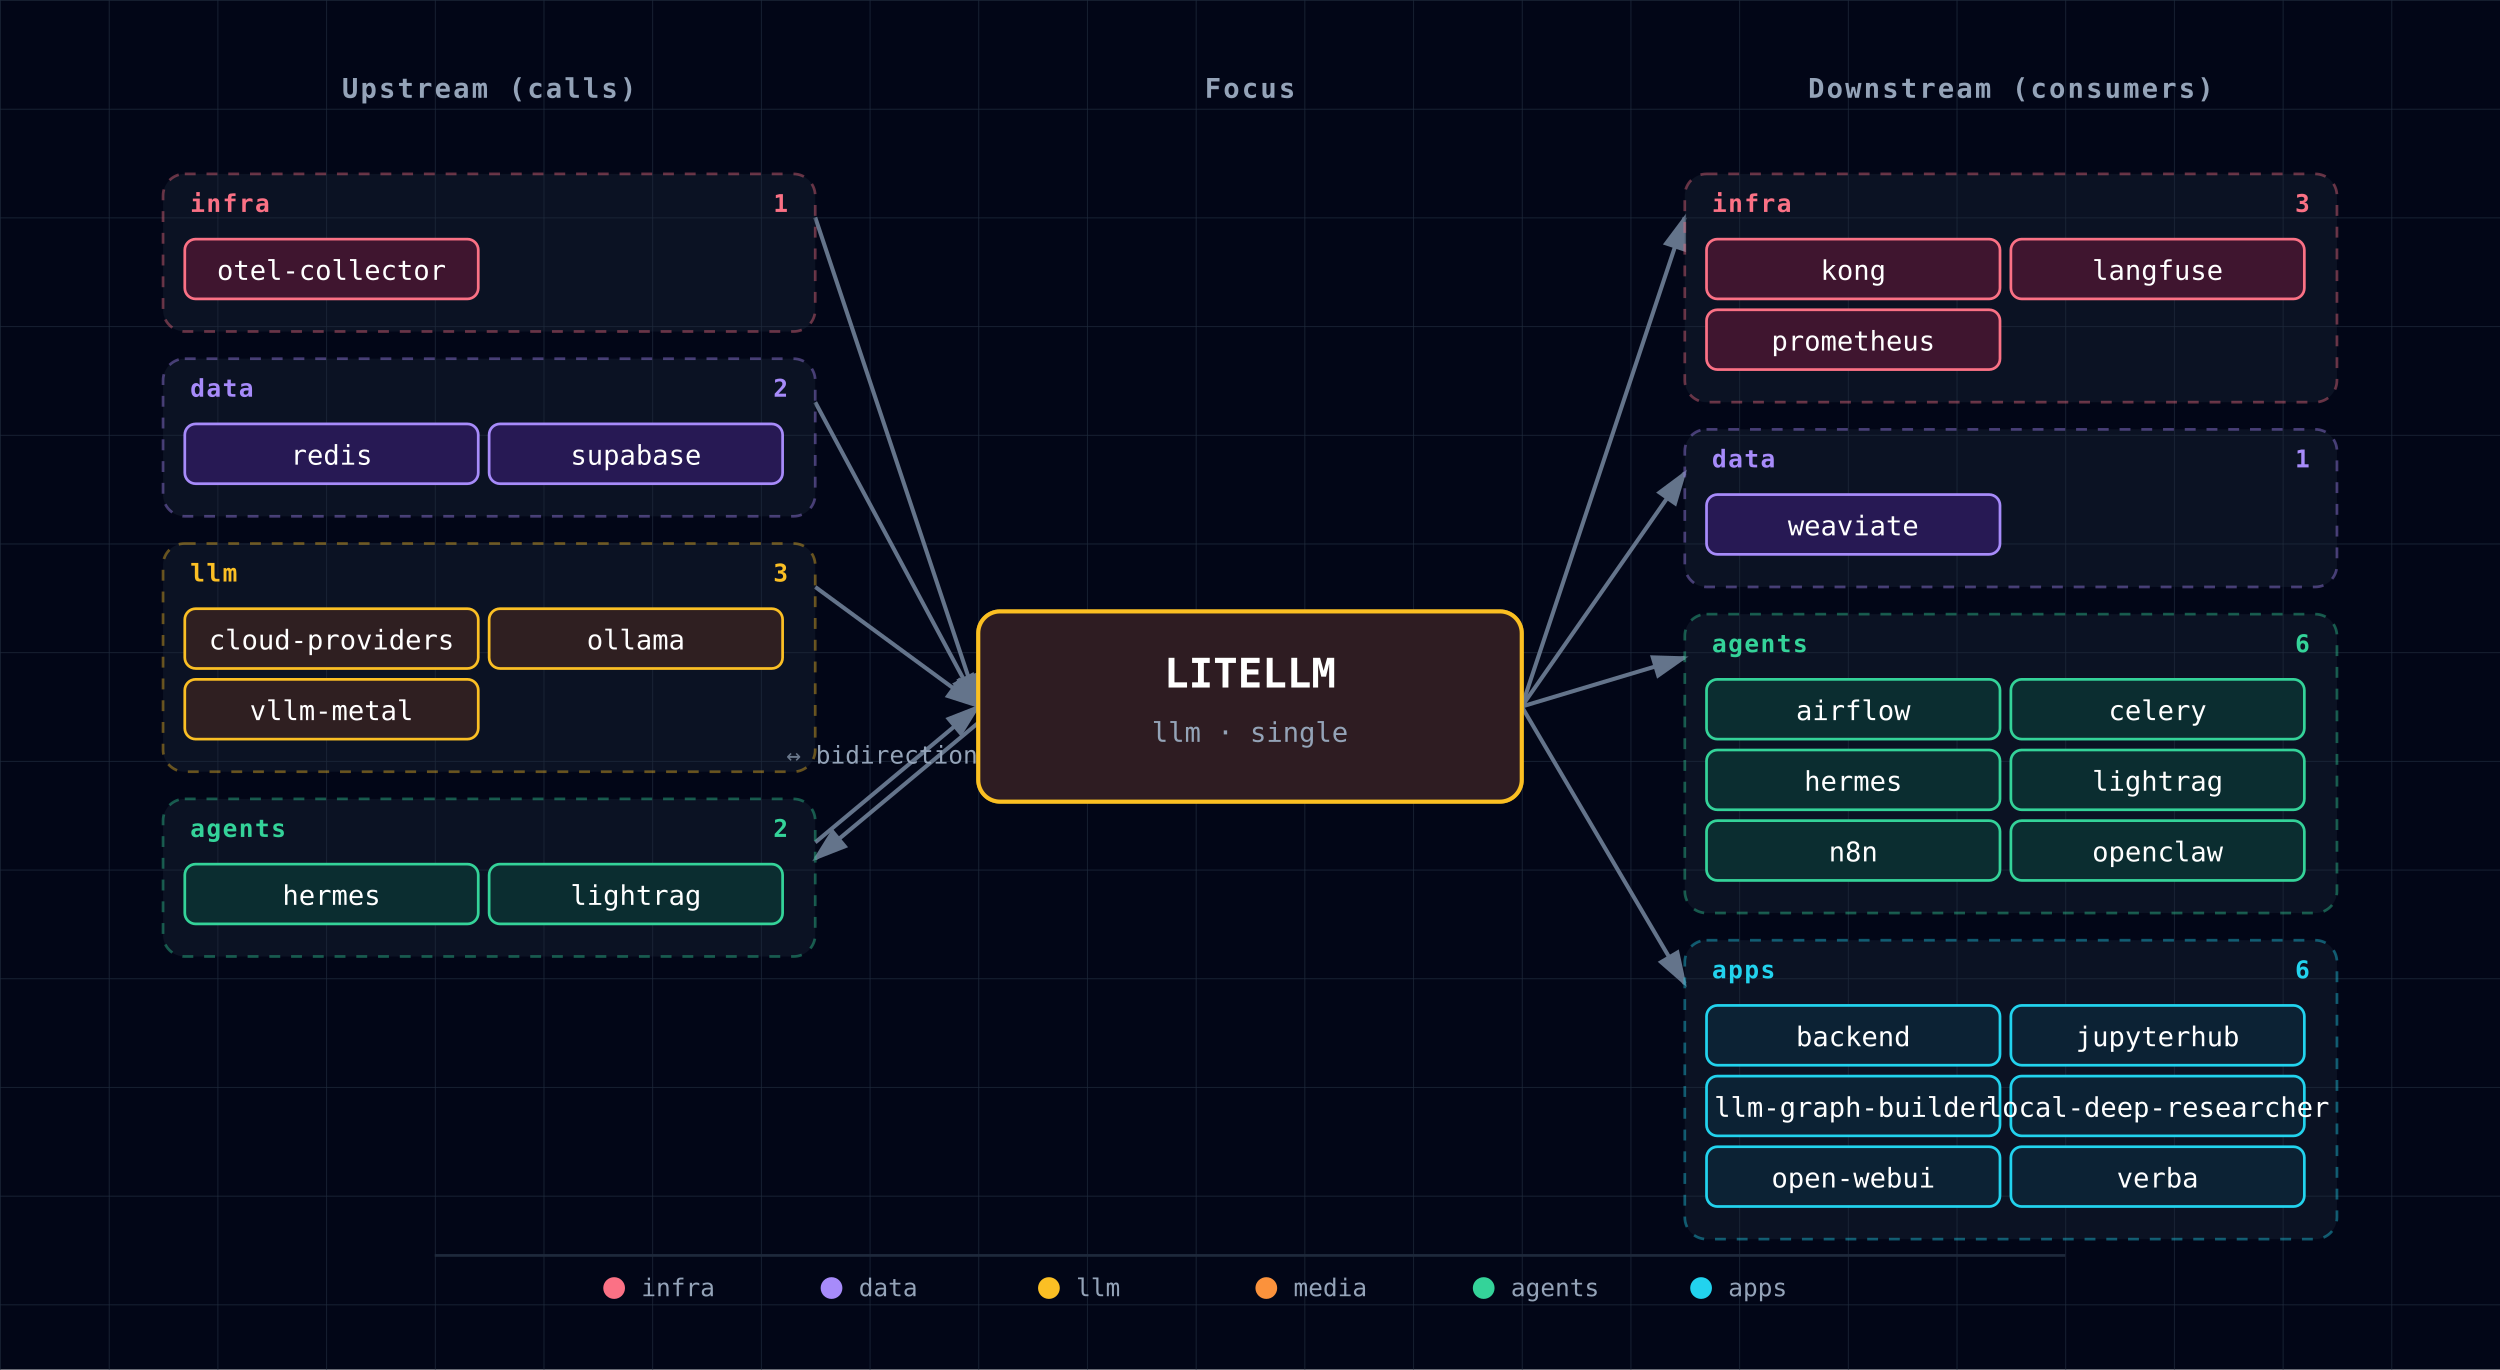
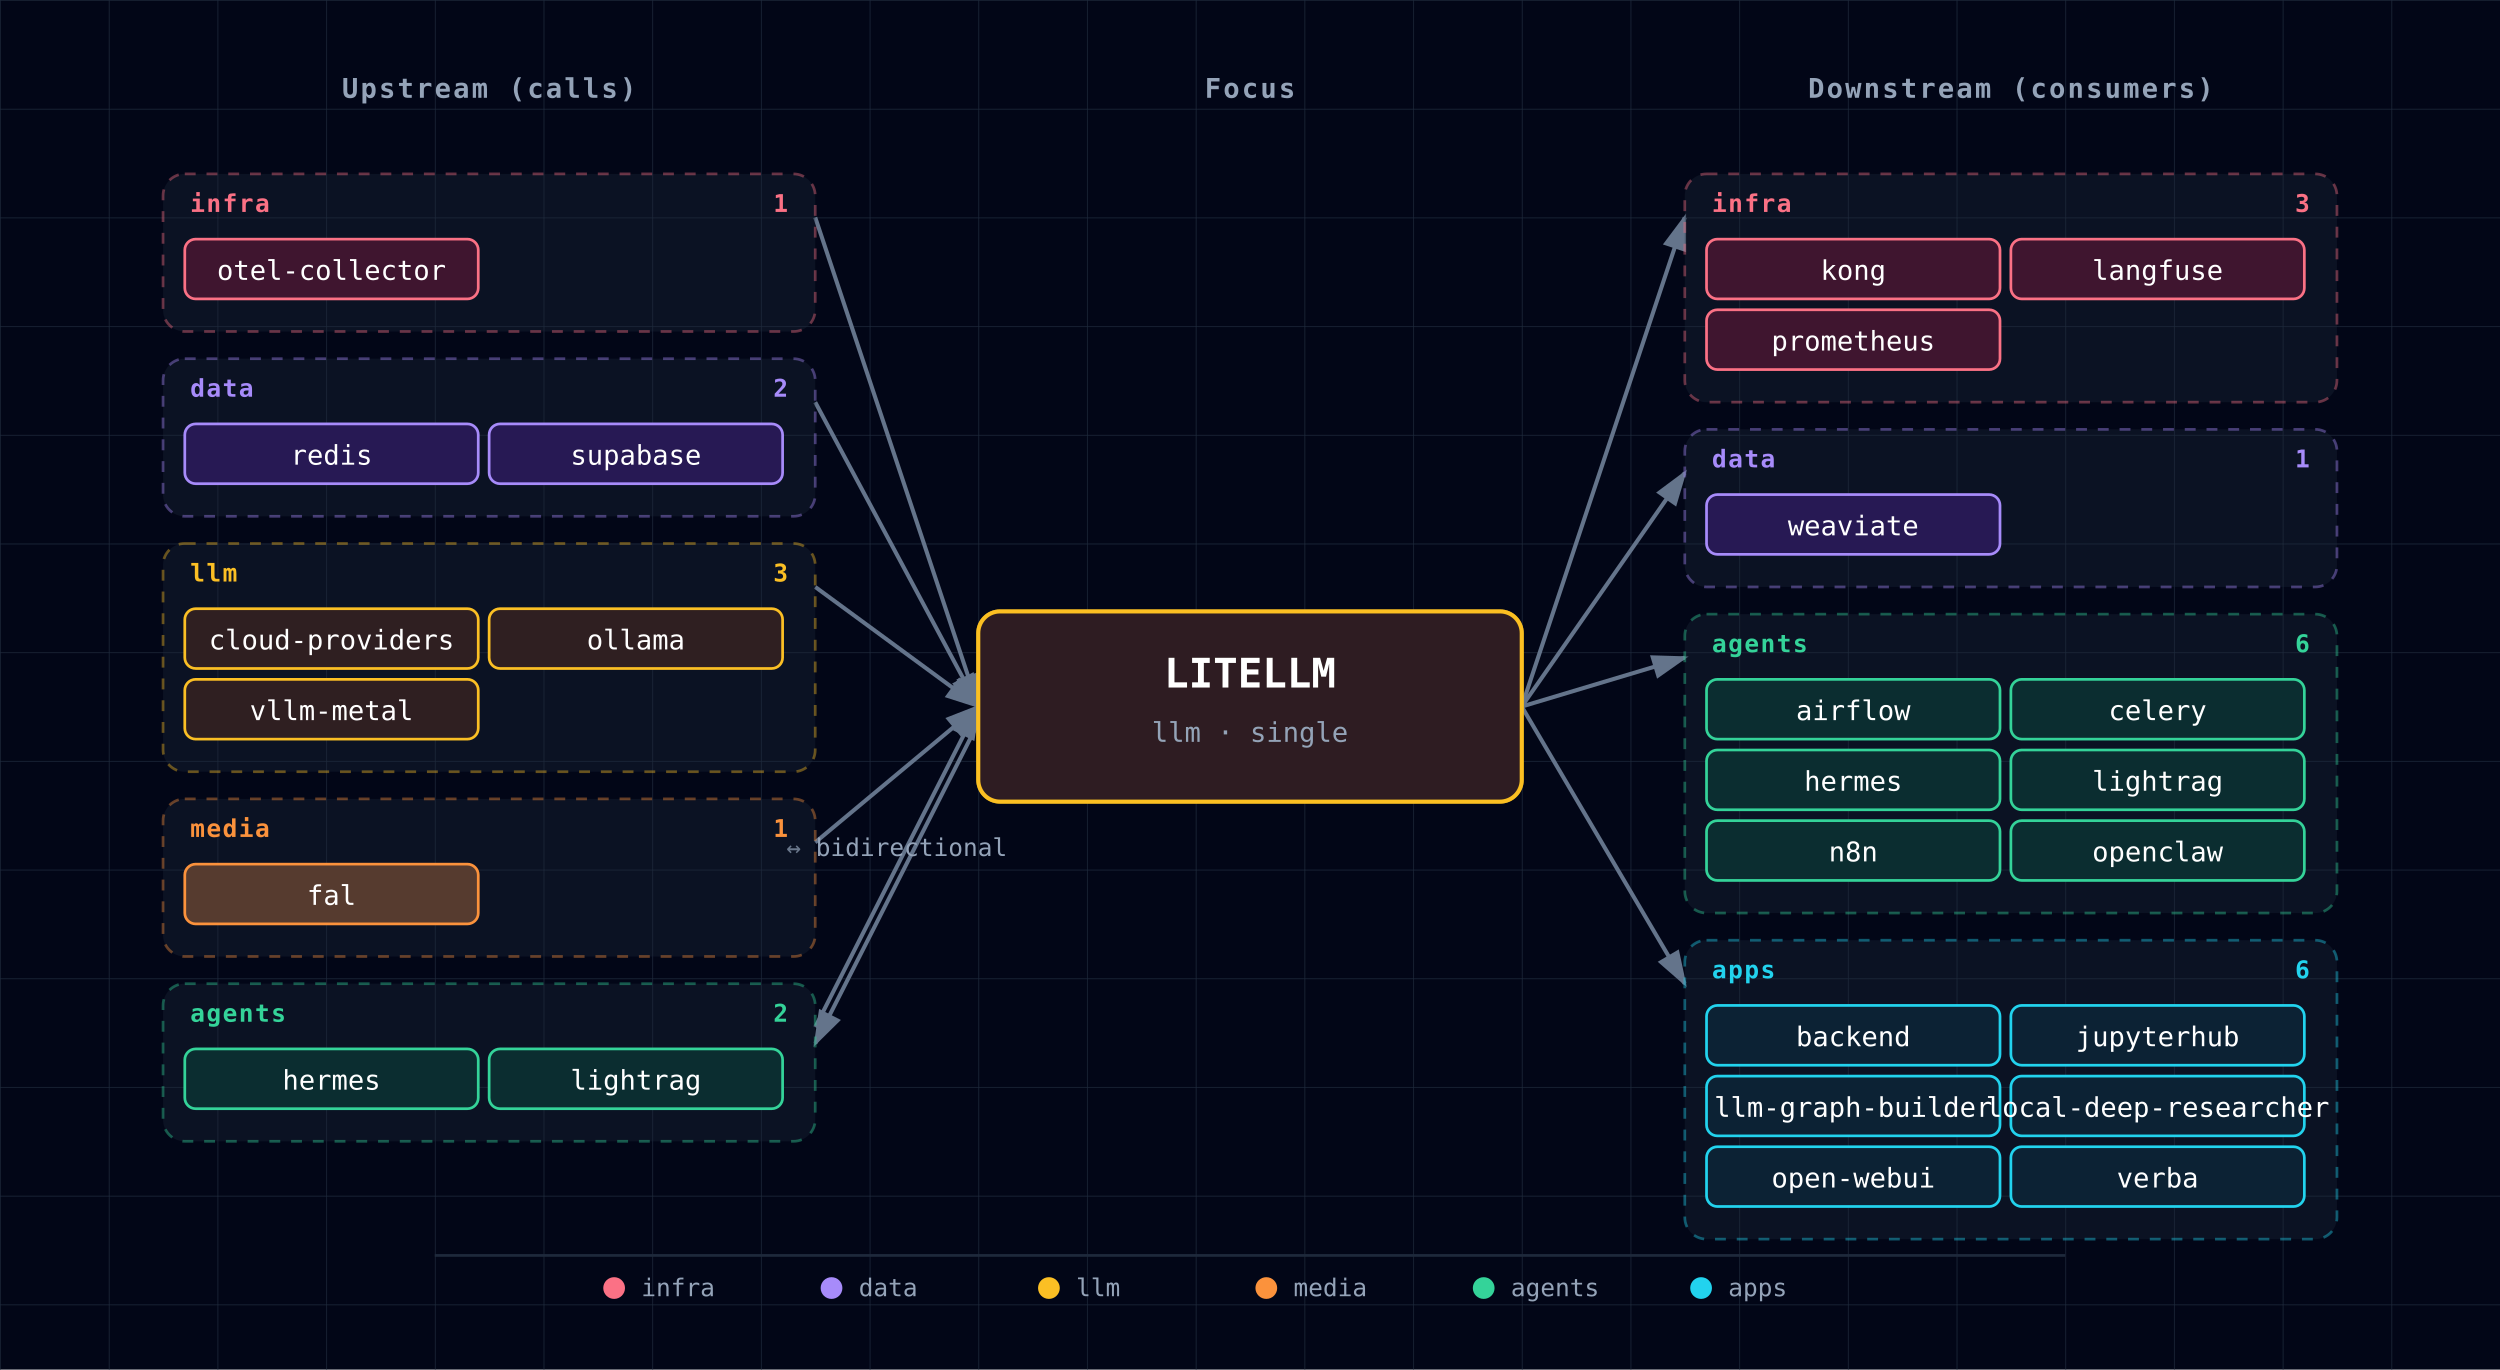
<svg xmlns="http://www.w3.org/2000/svg" viewBox="0 0 920 504" font-family="'JetBrains Mono', 'Fira Code', Menlo, Consolas, monospace">
  <defs>
    <pattern id="grid" width="40" height="40" patternUnits="userSpaceOnUse">
      <path d="M 40 0 L 0 0 0 40" fill="none" stroke="#1e293b" stroke-width="0.5" />
    </pattern>
    <marker id="arrowhead" markerWidth="9" markerHeight="6" refX="8" refY="3" orient="auto">
      <polygon points="0 0, 9 3, 0 6" fill="#64748b" />
    </marker>
    <filter id="focus-glow" x="-50%" y="-50%" width="200%" height="200%">
      <feGaussianBlur in="SourceAlpha" stdDeviation="6" />
      <feFlood flood-color="#fbbf24" flood-opacity="0.6" />
      <feComposite in2="SourceAlpha" operator="in" />
      <feMerge>
        <feMergeNode />
        <feMergeNode in="SourceGraphic" />
      </feMerge>
    </filter>
  </defs>
  <rect width="920" height="504" fill="#020617" />
  <rect width="920" height="504" fill="url(#grid)" />
  <text x="180" y="36" fill="#94a3b8" font-size="10" font-weight="600" text-anchor="middle" letter-spacing="0.08em">Upstream (calls)</text>
  <text x="460" y="36" fill="#94a3b8" font-size="10" font-weight="600" text-anchor="middle" letter-spacing="0.08em">Focus</text>
  <text x="740" y="36" fill="#94a3b8" font-size="10" font-weight="600" text-anchor="middle" letter-spacing="0.08em">Downstream (consumers)</text>
  <line x1="300" y1="80" x2="360" y2="260" stroke="#64748b" stroke-width="1.5" marker-end="url(#arrowhead)" />
  <line x1="300" y1="148" x2="360" y2="260" stroke="#64748b" stroke-width="1.5" marker-end="url(#arrowhead)" />
  <line x1="300" y1="216" x2="360" y2="260" stroke="#64748b" stroke-width="1.5" marker-end="url(#arrowhead)" />
  <line x1="300" y1="310" x2="360" y2="260" stroke="#64748b" stroke-width="1.5" marker-end="url(#arrowhead)" />
-   <line x1="360" y1="266" x2="300" y2="316" stroke="#64748b" stroke-width="1.5" marker-end="url(#arrowhead)" />
-   <text x="330" y="281" fill="#94a3b8" font-size="9" text-anchor="middle">↔ bidirectional</text>
+   <line x1="300" y1="378" x2="360" y2="260" stroke="#64748b" stroke-width="1.5" marker-end="url(#arrowhead)" />
+   <line x1="360" y1="266" x2="300" y2="384" stroke="#64748b" stroke-width="1.5" marker-end="url(#arrowhead)" />
+   <text x="330" y="315" fill="#94a3b8" font-size="9" text-anchor="middle">↔ bidirectional</text>
  <line x1="560" y1="260" x2="620" y2="80" stroke="#64748b" stroke-width="1.5" marker-end="url(#arrowhead)" />
  <line x1="560" y1="260" x2="620" y2="174" stroke="#64748b" stroke-width="1.5" marker-end="url(#arrowhead)" />
  <line x1="560" y1="260" x2="620" y2="242" stroke="#64748b" stroke-width="1.5" marker-end="url(#arrowhead)" />
  <line x1="560" y1="260" x2="620" y2="362" stroke="#64748b" stroke-width="1.5" marker-end="url(#arrowhead)" />
  <g>
    <g class="cluster">
      <rect x="60" y="64" width="240" height="58" rx="8" fill="rgba(30,41,59,0.35)" stroke="#fb7185" stroke-width="1" stroke-dasharray="4,4" stroke-opacity="0.4" />
      <text x="70" y="78" fill="#fb7185" font-size="9" font-weight="700" text-anchor="start" style="letter-spacing:0.06em;text-transform:uppercase;">infra</text>
      <text x="290" y="78" fill="#fb7185" font-size="9" font-weight="600" text-anchor="end">1</text>
    </g>
    <g>
      <rect x="68" y="88" width="108" height="22" rx="4" fill="#0f172a" />
      <rect x="68" y="88" width="108" height="22" rx="4" fill="rgba(136, 19, 55, 0.4)" stroke="#fb7185" stroke-width="1" />
      <text x="122" y="103" fill="white" font-size="10" text-anchor="middle">otel-collector</text>
    </g>
    <g class="cluster">
      <rect x="60" y="132" width="240" height="58" rx="8" fill="rgba(30,41,59,0.35)" stroke="#a78bfa" stroke-width="1" stroke-dasharray="4,4" stroke-opacity="0.4" />
      <text x="70" y="146" fill="#a78bfa" font-size="9" font-weight="700" text-anchor="start" style="letter-spacing:0.06em;text-transform:uppercase;">data</text>
      <text x="290" y="146" fill="#a78bfa" font-size="9" font-weight="600" text-anchor="end">2</text>
    </g>
    <g>
      <rect x="68" y="156" width="108" height="22" rx="4" fill="#0f172a" />
      <rect x="68" y="156" width="108" height="22" rx="4" fill="rgba(76, 29, 149, 0.4)" stroke="#a78bfa" stroke-width="1" />
      <text x="122" y="171" fill="white" font-size="10" text-anchor="middle">redis</text>
    </g>
    <g>
      <rect x="180" y="156" width="108" height="22" rx="4" fill="#0f172a" />
      <rect x="180" y="156" width="108" height="22" rx="4" fill="rgba(76, 29, 149, 0.4)" stroke="#a78bfa" stroke-width="1" />
      <text x="234" y="171" fill="white" font-size="10" text-anchor="middle">supabase</text>
    </g>
    <g class="cluster">
      <rect x="60" y="200" width="240" height="84" rx="8" fill="rgba(30,41,59,0.35)" stroke="#fbbf24" stroke-width="1" stroke-dasharray="4,4" stroke-opacity="0.4" />
      <text x="70" y="214" fill="#fbbf24" font-size="9" font-weight="700" text-anchor="start" style="letter-spacing:0.06em;text-transform:uppercase;">llm</text>
      <text x="290" y="214" fill="#fbbf24" font-size="9" font-weight="600" text-anchor="end">3</text>
    </g>
    <g>
      <rect x="68" y="224" width="108" height="22" rx="4" fill="#0f172a" />
      <rect x="68" y="224" width="108" height="22" rx="4" fill="rgba(120, 53, 15, 0.3)" stroke="#fbbf24" stroke-width="1" />
      <text x="122" y="239" fill="white" font-size="10" text-anchor="middle">cloud-providers</text>
    </g>
    <g>
      <rect x="180" y="224" width="108" height="22" rx="4" fill="#0f172a" />
      <rect x="180" y="224" width="108" height="22" rx="4" fill="rgba(120, 53, 15, 0.3)" stroke="#fbbf24" stroke-width="1" />
      <text x="234" y="239" fill="white" font-size="10" text-anchor="middle">ollama</text>
    </g>
    <g>
      <rect x="68" y="250" width="108" height="22" rx="4" fill="#0f172a" />
      <rect x="68" y="250" width="108" height="22" rx="4" fill="rgba(120, 53, 15, 0.3)" stroke="#fbbf24" stroke-width="1" />
      <text x="122" y="265" fill="white" font-size="10" text-anchor="middle">vllm-metal</text>
    </g>
    <g class="cluster">
-       <rect x="60" y="294" width="240" height="58" rx="8" fill="rgba(30,41,59,0.35)" stroke="#34d399" stroke-width="1" stroke-dasharray="4,4" stroke-opacity="0.4" />
-       <text x="70" y="308" fill="#34d399" font-size="9" font-weight="700" text-anchor="start" style="letter-spacing:0.06em;text-transform:uppercase;">agents</text>
-       <text x="290" y="308" fill="#34d399" font-size="9" font-weight="600" text-anchor="end">2</text>
+       <rect x="60" y="294" width="240" height="58" rx="8" fill="rgba(30,41,59,0.35)" stroke="#fb923c" stroke-width="1" stroke-dasharray="4,4" stroke-opacity="0.4" />
+       <text x="70" y="308" fill="#fb923c" font-size="9" font-weight="700" text-anchor="start" style="letter-spacing:0.06em;text-transform:uppercase;">media</text>
+       <text x="290" y="308" fill="#fb923c" font-size="9" font-weight="600" text-anchor="end">1</text>
    </g>
    <g>
      <rect x="68" y="318" width="108" height="22" rx="4" fill="#0f172a" />
-       <rect x="68" y="318" width="108" height="22" rx="4" fill="rgba(6, 78, 59, 0.4)" stroke="#34d399" stroke-width="1" />
-       <text x="122" y="333" fill="white" font-size="10" text-anchor="middle">hermes</text>
-     </g>
-     <g>
-       <rect x="180" y="318" width="108" height="22" rx="4" fill="#0f172a" />
-       <rect x="180" y="318" width="108" height="22" rx="4" fill="rgba(6, 78, 59, 0.4)" stroke="#34d399" stroke-width="1" />
-       <text x="234" y="333" fill="white" font-size="10" text-anchor="middle">lightrag</text>
+       <rect x="68" y="318" width="108" height="22" rx="4" fill="rgba(251, 146, 60, 0.3)" stroke="#fb923c" stroke-width="1" />
+       <text x="122" y="333" fill="white" font-size="10" text-anchor="middle">fal</text>
+     </g>
+     <g class="cluster">
+       <rect x="60" y="362" width="240" height="58" rx="8" fill="rgba(30,41,59,0.35)" stroke="#34d399" stroke-width="1" stroke-dasharray="4,4" stroke-opacity="0.4" />
+       <text x="70" y="376" fill="#34d399" font-size="9" font-weight="700" text-anchor="start" style="letter-spacing:0.06em;text-transform:uppercase;">agents</text>
+       <text x="290" y="376" fill="#34d399" font-size="9" font-weight="600" text-anchor="end">2</text>
+     </g>
+     <g>
+       <rect x="68" y="386" width="108" height="22" rx="4" fill="#0f172a" />
+       <rect x="68" y="386" width="108" height="22" rx="4" fill="rgba(6, 78, 59, 0.4)" stroke="#34d399" stroke-width="1" />
+       <text x="122" y="401" fill="white" font-size="10" text-anchor="middle">hermes</text>
+     </g>
+     <g>
+       <rect x="180" y="386" width="108" height="22" rx="4" fill="#0f172a" />
+       <rect x="180" y="386" width="108" height="22" rx="4" fill="rgba(6, 78, 59, 0.4)" stroke="#34d399" stroke-width="1" />
+       <text x="234" y="401" fill="white" font-size="10" text-anchor="middle">lightrag</text>
    </g>
  </g>
  <g>
    <g class="cluster">
      <rect x="620" y="64" width="240" height="84" rx="8" fill="rgba(30,41,59,0.35)" stroke="#fb7185" stroke-width="1" stroke-dasharray="4,4" stroke-opacity="0.4" />
      <text x="630" y="78" fill="#fb7185" font-size="9" font-weight="700" text-anchor="start" style="letter-spacing:0.06em;text-transform:uppercase;">infra</text>
      <text x="850" y="78" fill="#fb7185" font-size="9" font-weight="600" text-anchor="end">3</text>
    </g>
    <g>
      <rect x="628" y="88" width="108" height="22" rx="4" fill="#0f172a" />
      <rect x="628" y="88" width="108" height="22" rx="4" fill="rgba(136, 19, 55, 0.4)" stroke="#fb7185" stroke-width="1" />
      <text x="682" y="103" fill="white" font-size="10" text-anchor="middle">kong</text>
    </g>
    <g>
      <rect x="740" y="88" width="108" height="22" rx="4" fill="#0f172a" />
      <rect x="740" y="88" width="108" height="22" rx="4" fill="rgba(136, 19, 55, 0.4)" stroke="#fb7185" stroke-width="1" />
      <text x="794" y="103" fill="white" font-size="10" text-anchor="middle">langfuse</text>
    </g>
    <g>
      <rect x="628" y="114" width="108" height="22" rx="4" fill="#0f172a" />
      <rect x="628" y="114" width="108" height="22" rx="4" fill="rgba(136, 19, 55, 0.4)" stroke="#fb7185" stroke-width="1" />
      <text x="682" y="129" fill="white" font-size="10" text-anchor="middle">prometheus</text>
    </g>
    <g class="cluster">
      <rect x="620" y="158" width="240" height="58" rx="8" fill="rgba(30,41,59,0.35)" stroke="#a78bfa" stroke-width="1" stroke-dasharray="4,4" stroke-opacity="0.4" />
      <text x="630" y="172" fill="#a78bfa" font-size="9" font-weight="700" text-anchor="start" style="letter-spacing:0.06em;text-transform:uppercase;">data</text>
      <text x="850" y="172" fill="#a78bfa" font-size="9" font-weight="600" text-anchor="end">1</text>
    </g>
    <g>
      <rect x="628" y="182" width="108" height="22" rx="4" fill="#0f172a" />
      <rect x="628" y="182" width="108" height="22" rx="4" fill="rgba(76, 29, 149, 0.4)" stroke="#a78bfa" stroke-width="1" />
      <text x="682" y="197" fill="white" font-size="10" text-anchor="middle">weaviate</text>
    </g>
    <g class="cluster">
      <rect x="620" y="226" width="240" height="110" rx="8" fill="rgba(30,41,59,0.35)" stroke="#34d399" stroke-width="1" stroke-dasharray="4,4" stroke-opacity="0.4" />
      <text x="630" y="240" fill="#34d399" font-size="9" font-weight="700" text-anchor="start" style="letter-spacing:0.06em;text-transform:uppercase;">agents</text>
      <text x="850" y="240" fill="#34d399" font-size="9" font-weight="600" text-anchor="end">6</text>
    </g>
    <g>
      <rect x="628" y="250" width="108" height="22" rx="4" fill="#0f172a" />
      <rect x="628" y="250" width="108" height="22" rx="4" fill="rgba(6, 78, 59, 0.4)" stroke="#34d399" stroke-width="1" />
      <text x="682" y="265" fill="white" font-size="10" text-anchor="middle">airflow</text>
    </g>
    <g>
      <rect x="740" y="250" width="108" height="22" rx="4" fill="#0f172a" />
      <rect x="740" y="250" width="108" height="22" rx="4" fill="rgba(6, 78, 59, 0.4)" stroke="#34d399" stroke-width="1" />
      <text x="794" y="265" fill="white" font-size="10" text-anchor="middle">celery</text>
    </g>
    <g>
      <rect x="628" y="276" width="108" height="22" rx="4" fill="#0f172a" />
      <rect x="628" y="276" width="108" height="22" rx="4" fill="rgba(6, 78, 59, 0.4)" stroke="#34d399" stroke-width="1" />
      <text x="682" y="291" fill="white" font-size="10" text-anchor="middle">hermes</text>
    </g>
    <g>
      <rect x="740" y="276" width="108" height="22" rx="4" fill="#0f172a" />
      <rect x="740" y="276" width="108" height="22" rx="4" fill="rgba(6, 78, 59, 0.4)" stroke="#34d399" stroke-width="1" />
      <text x="794" y="291" fill="white" font-size="10" text-anchor="middle">lightrag</text>
    </g>
    <g>
      <rect x="628" y="302" width="108" height="22" rx="4" fill="#0f172a" />
      <rect x="628" y="302" width="108" height="22" rx="4" fill="rgba(6, 78, 59, 0.4)" stroke="#34d399" stroke-width="1" />
      <text x="682" y="317" fill="white" font-size="10" text-anchor="middle">n8n</text>
    </g>
    <g>
      <rect x="740" y="302" width="108" height="22" rx="4" fill="#0f172a" />
      <rect x="740" y="302" width="108" height="22" rx="4" fill="rgba(6, 78, 59, 0.4)" stroke="#34d399" stroke-width="1" />
      <text x="794" y="317" fill="white" font-size="10" text-anchor="middle">openclaw</text>
    </g>
    <g class="cluster">
      <rect x="620" y="346" width="240" height="110" rx="8" fill="rgba(30,41,59,0.35)" stroke="#22d3ee" stroke-width="1" stroke-dasharray="4,4" stroke-opacity="0.4" />
      <text x="630" y="360" fill="#22d3ee" font-size="9" font-weight="700" text-anchor="start" style="letter-spacing:0.06em;text-transform:uppercase;">apps</text>
      <text x="850" y="360" fill="#22d3ee" font-size="9" font-weight="600" text-anchor="end">6</text>
    </g>
    <g>
      <rect x="628" y="370" width="108" height="22" rx="4" fill="#0f172a" />
      <rect x="628" y="370" width="108" height="22" rx="4" fill="rgba(8, 51, 68, 0.4)" stroke="#22d3ee" stroke-width="1" />
      <text x="682" y="385" fill="white" font-size="10" text-anchor="middle">backend</text>
    </g>
    <g>
      <rect x="740" y="370" width="108" height="22" rx="4" fill="#0f172a" />
      <rect x="740" y="370" width="108" height="22" rx="4" fill="rgba(8, 51, 68, 0.4)" stroke="#22d3ee" stroke-width="1" />
      <text x="794" y="385" fill="white" font-size="10" text-anchor="middle">jupyterhub</text>
    </g>
    <g>
      <rect x="628" y="396" width="108" height="22" rx="4" fill="#0f172a" />
      <rect x="628" y="396" width="108" height="22" rx="4" fill="rgba(8, 51, 68, 0.4)" stroke="#22d3ee" stroke-width="1" />
      <text x="682" y="411" fill="white" font-size="10" text-anchor="middle">llm-graph-builder</text>
    </g>
    <g>
      <rect x="740" y="396" width="108" height="22" rx="4" fill="#0f172a" />
      <rect x="740" y="396" width="108" height="22" rx="4" fill="rgba(8, 51, 68, 0.4)" stroke="#22d3ee" stroke-width="1" />
      <text x="794" y="411" fill="white" font-size="10" text-anchor="middle">local-deep-researcher</text>
    </g>
    <g>
      <rect x="628" y="422" width="108" height="22" rx="4" fill="#0f172a" />
      <rect x="628" y="422" width="108" height="22" rx="4" fill="rgba(8, 51, 68, 0.4)" stroke="#22d3ee" stroke-width="1" />
      <text x="682" y="437" fill="white" font-size="10" text-anchor="middle">open-webui</text>
    </g>
    <g>
      <rect x="740" y="422" width="108" height="22" rx="4" fill="#0f172a" />
      <rect x="740" y="422" width="108" height="22" rx="4" fill="rgba(8, 51, 68, 0.4)" stroke="#22d3ee" stroke-width="1" />
      <text x="794" y="437" fill="white" font-size="10" text-anchor="middle">verba</text>
    </g>
  </g>
  <g class="focus" filter="url(#focus-glow)">
    <rect x="360" y="225" width="200" height="70" rx="8" fill="#0f172a" />
    <rect x="360" y="225" width="200" height="70" rx="8" fill="rgba(120, 53, 15, 0.3)" stroke="#fbbf24" stroke-width="1.5" />
    <text x="460" y="253" fill="white" font-size="15" font-weight="700" text-anchor="middle">LITELLM</text>
    <text x="460" y="273" fill="#94a3b8" font-size="10" text-anchor="middle">llm · single</text>
  </g>
  <g class="legend">
    <line x1="160" y1="462" x2="760" y2="462" stroke="#1e293b" stroke-width="1" />
    <circle cx="226" cy="474" r="4" fill="#fb7185" />
    <text x="236" y="477" fill="#94a3b8" font-size="9" font-weight="400" text-anchor="start">infra</text>
    <circle cx="306" cy="474" r="4" fill="#a78bfa" />
    <text x="316" y="477" fill="#94a3b8" font-size="9" font-weight="400" text-anchor="start">data</text>
    <circle cx="386" cy="474" r="4" fill="#fbbf24" />
    <text x="396" y="477" fill="#94a3b8" font-size="9" font-weight="400" text-anchor="start">llm</text>
    <circle cx="466" cy="474" r="4" fill="#fb923c" />
    <text x="476" y="477" fill="#94a3b8" font-size="9" font-weight="400" text-anchor="start">media</text>
    <circle cx="546" cy="474" r="4" fill="#34d399" />
    <text x="556" y="477" fill="#94a3b8" font-size="9" font-weight="400" text-anchor="start">agents</text>
    <circle cx="626" cy="474" r="4" fill="#22d3ee" />
    <text x="636" y="477" fill="#94a3b8" font-size="9" font-weight="400" text-anchor="start">apps</text>
  </g>
</svg>
